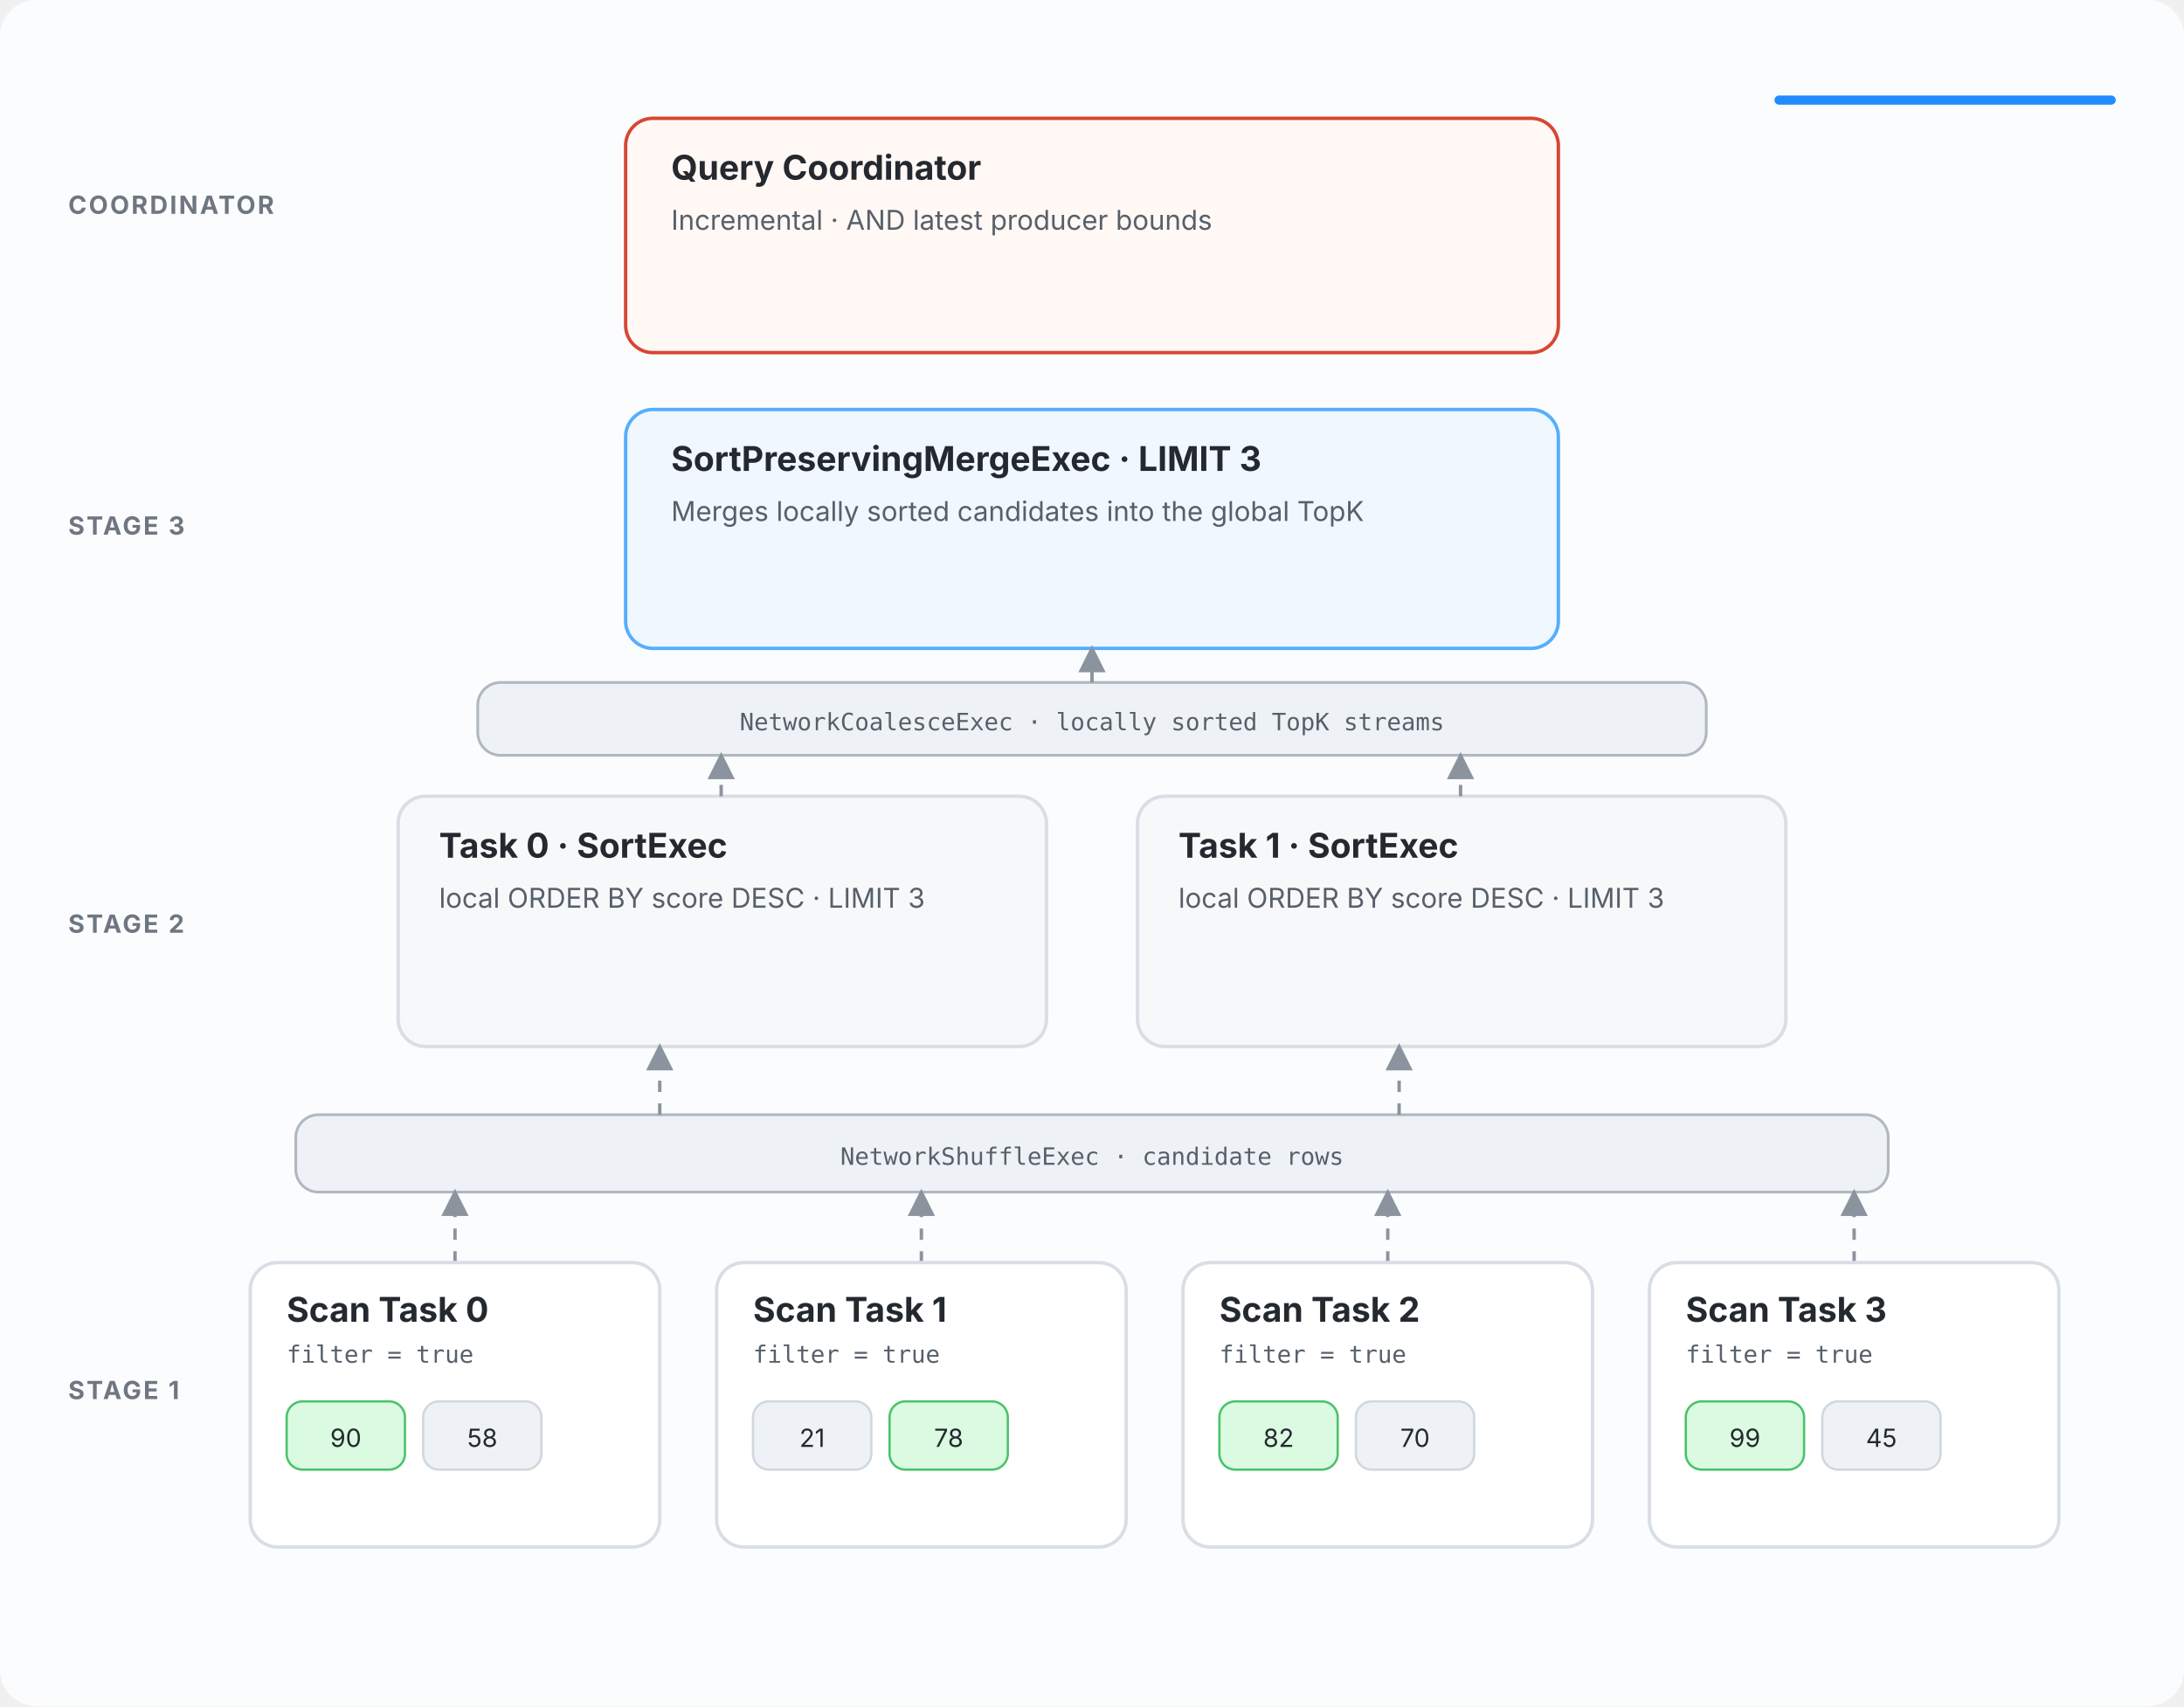
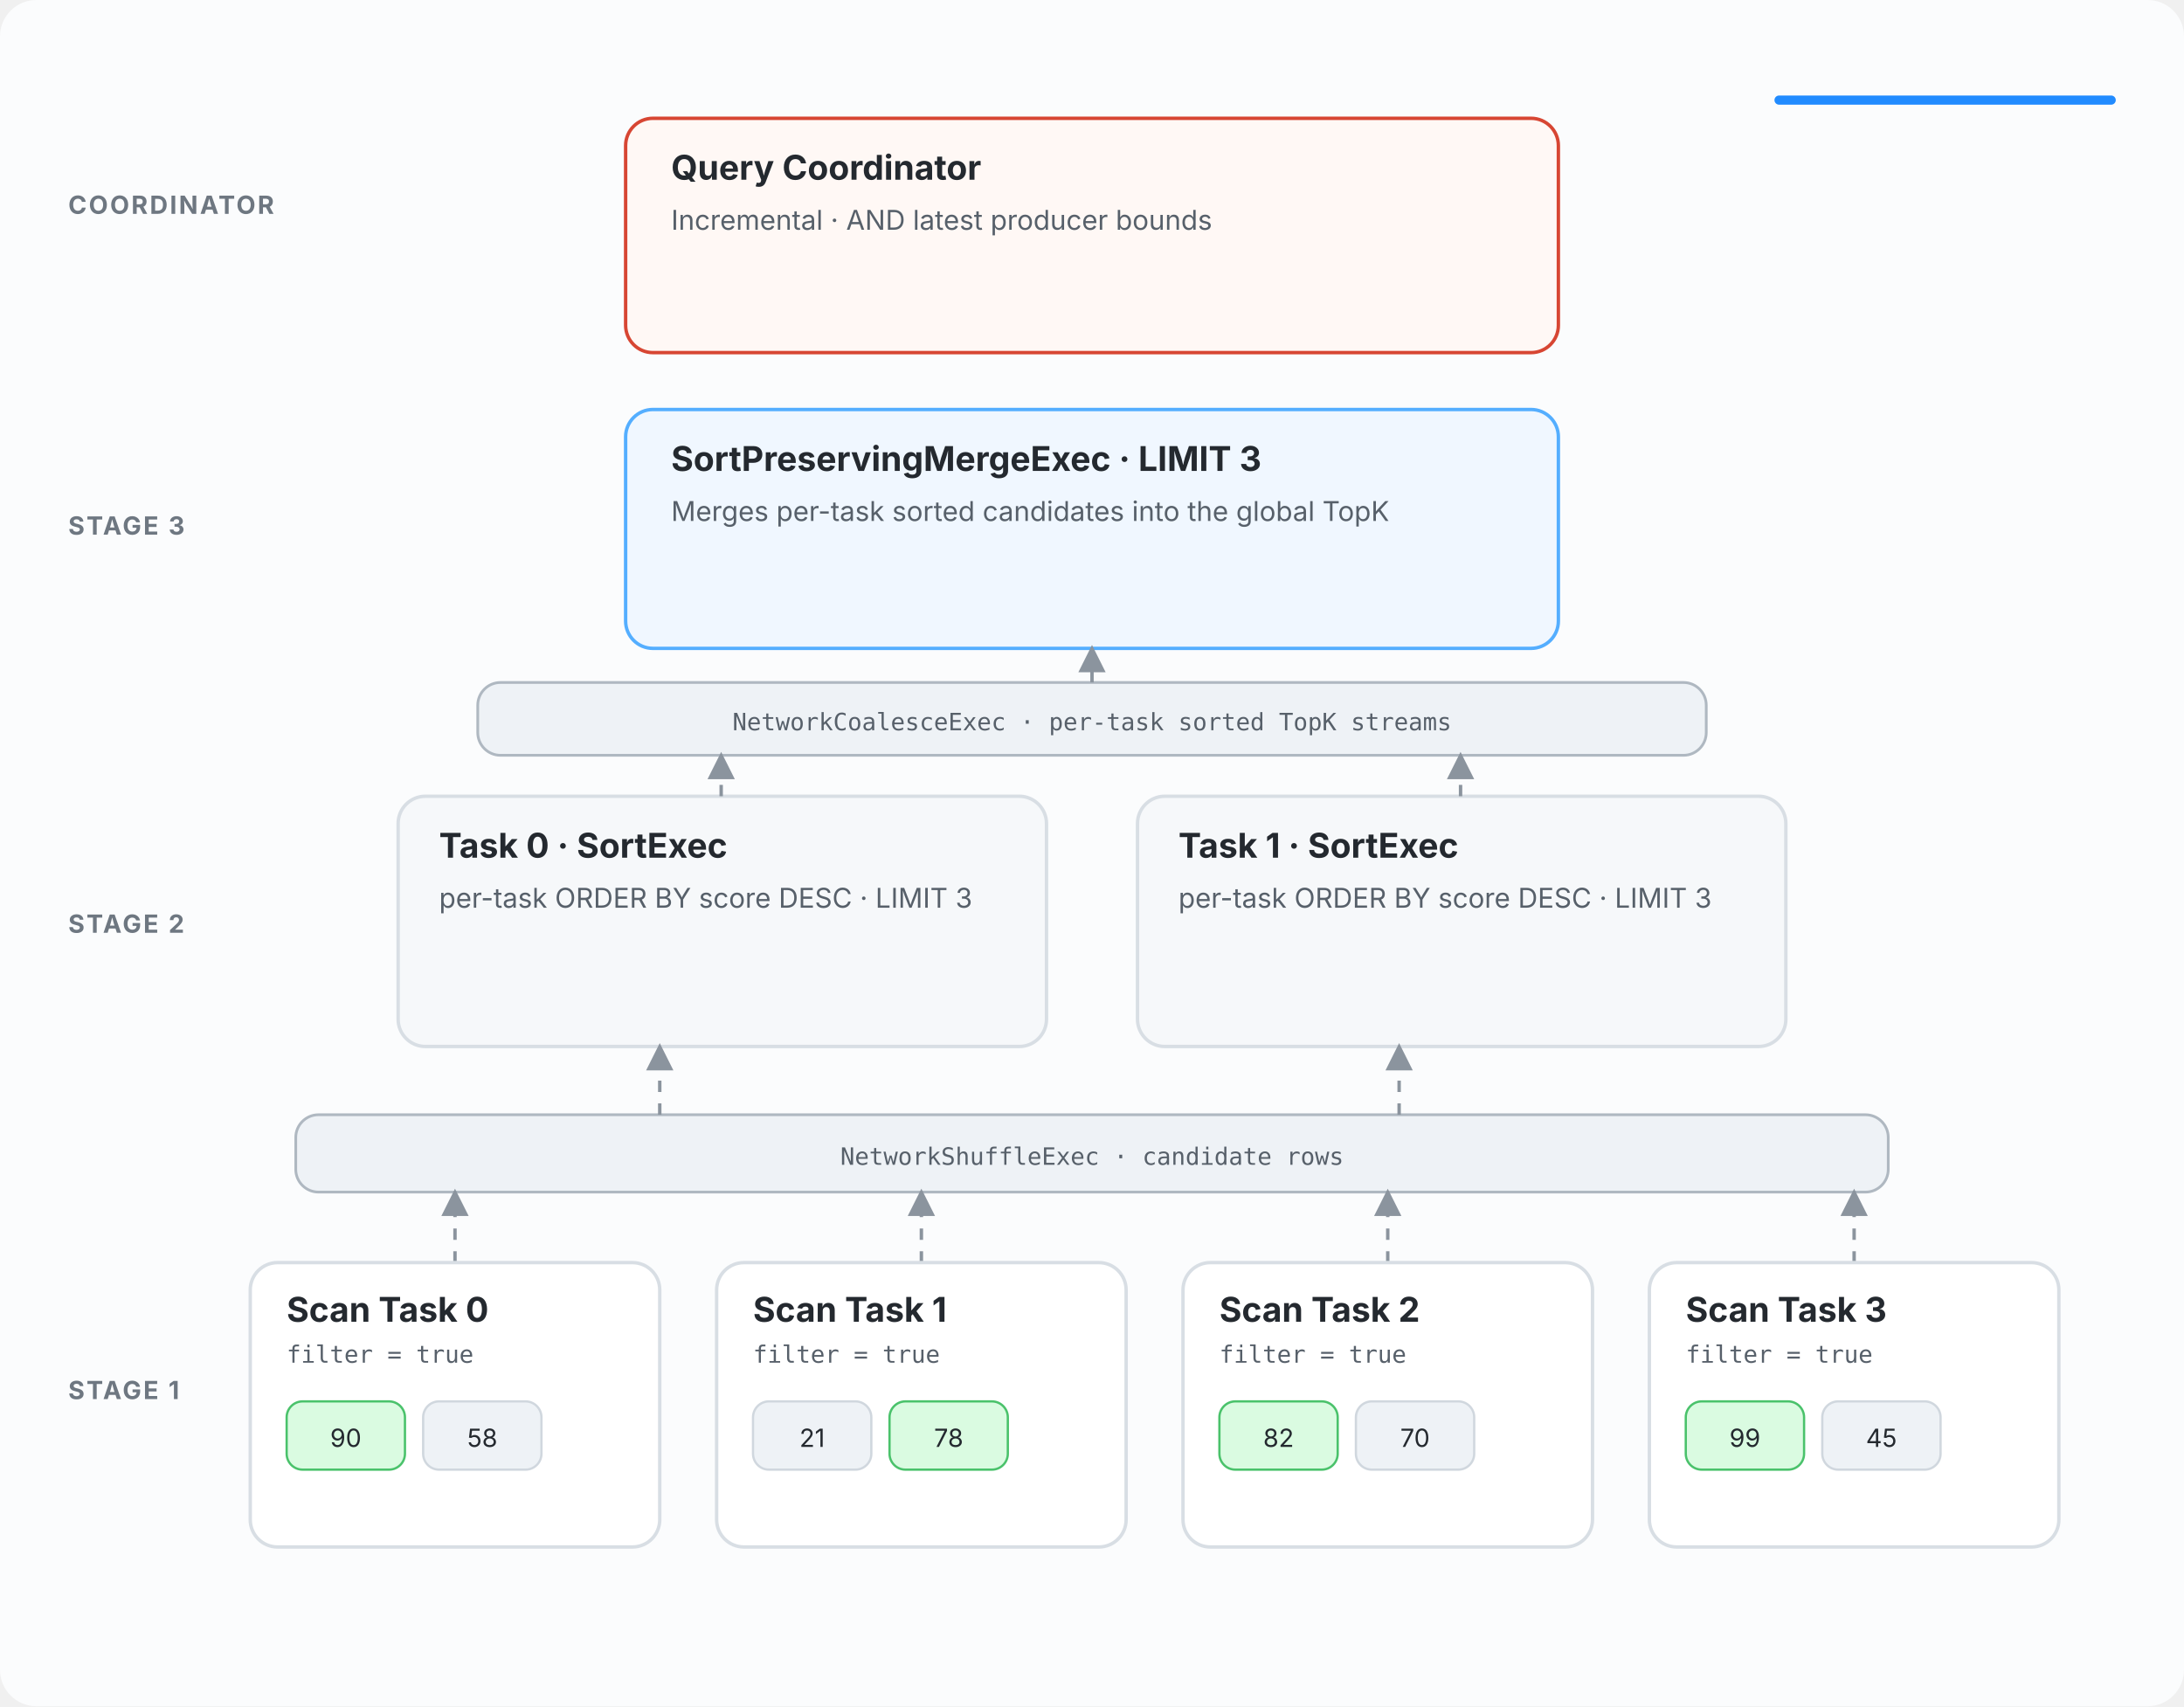
<svg xmlns="http://www.w3.org/2000/svg" viewBox="0 0 960 750" role="img" aria-labelledby="title desc">
  <defs>
    <marker id="data-arrow" markerWidth="8" markerHeight="8" refX="7" refY="4" orient="auto">
      <path d="M0 0L8 4L0 8Z" fill="#8b949e" />
    </marker>
    <marker id="filter-arrow" markerWidth="8" markerHeight="8" refX="7" refY="4" orient="auto">
      <path d="M0 0L8 4L0 8Z" fill="#d74633" />
    </marker>
    <style>
      .scene{font-family:Inter,ui-sans-serif,system-ui,-apple-system,"Segoe UI",sans-serif}.mono{font-family:ui-monospace,SFMono-Regular,Menlo,Consolas,monospace}.heading{fill:#24292f;font-size:15px;font-weight:650}.label{fill:#57606a;font-size:12px}.small{fill:#57606a;font-size:10.5px}.stage{fill:#6e7781;font-size:11px;font-weight:700;letter-spacing:.08em}.panel{fill:#fff;stroke:#d8dee4;stroke-width:1.5}.producer{fill:#f6f8fa;stroke:#d8dee4;stroke-width:1.5}.final{fill:#f0f7ff;stroke:#54aeff;stroke-width:1.5}.coord{fill:#fff8f5;stroke:#d74633;stroke-width:1.5}.network{fill:#eef2f6;stroke:#afb8c1;stroke-width:1.2}.data-flow{fill:none;stroke:#8b949e;stroke-width:1.5;stroke-dasharray:5 5;marker-end:url(#data-arrow)}.filter-up{fill:none;stroke:#d74633;stroke-width:2;marker-end:url(#filter-arrow)}.uplink{opacity:0;animation:uplink 12s linear infinite}.filter-bus{fill:none;stroke:#d74633;stroke-width:2}.filter-down{fill:none;stroke:#d74633;stroke-width:2;marker-end:url(#filter-arrow)}.row rect{fill:#eef2f6;stroke:#d0d7de}.row text{fill:#24292f;font-size:11px;text-anchor:middle}.keep rect{fill:#dafbe1;stroke:#4ac26b}.packet rect{fill:#fff1e5;stroke:#d74633;stroke-width:1.4}.packet text{fill:#9a2f22;font-size:10px;font-weight:650;text-anchor:middle}.data-chip rect{fill:#eaeef2;stroke:#afb8c1}.data-chip text{fill:#57606a;font-size:9px;text-anchor:middle}
      .progress-track{fill:#dbeafe}.progress-fill{fill:#218bff;transform-box:fill-box;transform-origin:left center;animation:progress 12s linear infinite}
      .data-chip{opacity:0;animation:dataUp 12s ease-in-out infinite}.local-g1{opacity:0;animation:localG1 12s linear infinite}.final-g1{opacity:0;animation:finalG1 12s linear infinite}.report-g1{opacity:0;animation:reportG1 12s linear infinite}.merged-g1{opacity:0;animation:mergedG1 12s linear infinite}.local-g2{opacity:0;animation:localG2 12s linear infinite}.final-g2{opacity:0;animation:finalG2 12s linear infinite}.report-g2{opacity:0;animation:reportG2 12s linear infinite}.merged-g2{opacity:0;animation:mergedG2 12s linear infinite}.downlink-route{opacity:0;stroke-dasharray:1800;stroke-dashoffset:1800;animation:downlinkRoute 12s linear infinite}.downlink-branches{opacity:0;animation:downlinkBranches 12s linear infinite}.filter-true{animation:filterTrue 12s linear infinite}.filter-early{opacity:0;animation:filterEarly 12s linear infinite}.filter-late{opacity:0;animation:filterLate 12s linear infinite}.drop-early{animation:dropEarly 12s linear infinite}.drop-late{animation:dropLate 12s linear infinite}.strike-early{opacity:0;animation:strikeEarly 12s linear infinite}.strike-late{opacity:0;animation:strikeLate 12s linear infinite}.status-data{opacity:0;animation:statusData 12s linear infinite}.status-first{opacity:0;animation:statusFirst 12s linear infinite}.status-early{opacity:0;animation:statusEarly 12s linear infinite}.status-late{opacity:0;animation:statusLate 12s linear infinite}
      @keyframes dataUp{0%,3%{opacity:0;transform:translateY(0)}6%,11%{opacity:1}15%{opacity:0;transform:translateY(-38px)}16%,57%{opacity:0;transform:translateY(0)}60%,63%{opacity:1}65%,100%{opacity:0;transform:translateY(-38px)}}@keyframes localG1{0%,10%{opacity:0}14%,66%{opacity:1}70%,100%{opacity:0}}@keyframes finalG1{0%,17%{opacity:0}21%,70%{opacity:1}74%,100%{opacity:0}}@keyframes uplink{0%,23%{opacity:0}27%,33%{opacity:1}37%,75%{opacity:0}78%,81%{opacity:1}84%,100%{opacity:0}}@keyframes reportG1{0%,24%{opacity:0}28%,32%{opacity:1}36%,100%{opacity:0}}@keyframes mergedG1{0%,31%{opacity:0}35%,81%{opacity:1}85%,100%{opacity:0}}@keyframes localG2{0%,66%{opacity:0}70%,96%{opacity:1}100%{opacity:0}}@keyframes finalG2{0%,70%{opacity:0}74%,96%{opacity:1}100%{opacity:0}}@keyframes reportG2{0%,75%{opacity:0}78%,81%{opacity:1}84%,100%{opacity:0}}@keyframes mergedG2{0%,81%{opacity:0}85%,97%{opacity:1}100%{opacity:0}}@keyframes downlinkRoute{0%,36%{opacity:0;stroke-dashoffset:1800}38%{opacity:1;stroke-dashoffset:1800}50%{opacity:1;stroke-dashoffset:0}54%{opacity:0;stroke-dashoffset:0}55%,86%{opacity:0;stroke-dashoffset:1800}88%{opacity:1;stroke-dashoffset:1800}96%{opacity:1;stroke-dashoffset:0}100%{opacity:0;stroke-dashoffset:0}}@keyframes downlinkBranches{0%,47%{opacity:0}51%,53%{opacity:1}56%,95%{opacity:0}98%,99%{opacity:1}100%{opacity:0}}@keyframes filterTrue{0%,49%{opacity:1}54%,100%{opacity:0}}@keyframes filterEarly{0%,49%{opacity:0}54%,96%{opacity:1}99%,100%{opacity:0}}@keyframes filterLate{0%,96%{opacity:0}99%{opacity:1}100%{opacity:0}}@keyframes dropEarly{0%,49%{opacity:1}54%,99%{opacity:.18}100%{opacity:1}}@keyframes dropLate{0%,96%{opacity:1}99%{opacity:.18}100%{opacity:1}}@keyframes strikeEarly{0%,49%{opacity:0}54%,99%{opacity:1}100%{opacity:0}}@keyframes strikeLate{0%,96%{opacity:0}99%{opacity:1}100%{opacity:0}}@keyframes statusData{0%,3%{opacity:0}6%,16%{opacity:1}20%,100%{opacity:0}}@keyframes statusFirst{0%,17%{opacity:0}21%,32%{opacity:1}36%,100%{opacity:0}}@keyframes statusEarly{0%,33%{opacity:0}37%,56%{opacity:1}60%,100%{opacity:0}}@keyframes statusLate{0%,57%{opacity:0}61%,97%{opacity:1}99%,100%{opacity:0}}
      @keyframes progress{from{transform:scaleX(0)}to{transform:scaleX(1)}}
      @media(prefers-reduced-motion:reduce){*{animation:none!important}.data-chip,.local-g1,.final-g1,.report-g1,.merged-g1,.filter-true,.filter-early,.status-data,.status-first,.status-early{opacity:0}.local-g2,.final-g2,.report-g2,.merged-g2,.uplink,.downlink-route,.downlink-branches,.filter-late,.strike-early,.strike-late,.status-late{opacity:1}.downlink-route{stroke-dashoffset:0}.drop-early,.drop-late{opacity:.18}}
    </style>
  </defs>
  <g class="scene">
    <rect width="960" height="750" rx="16" fill="#fbfcfd" />
    <g aria-label="Animation progress">
      <rect x="780" y="42" width="150" height="4" rx="2" class="progress-track" />
      <rect x="780" y="42" width="150" height="4" rx="2" class="progress-fill" />
    </g>
    <text x="30" y="94" class="stage">COORDINATOR</text>
    <rect x="275" y="52" width="410" height="103" rx="12" class="coord" />
    <text x="295" y="79" class="heading">Query Coordinator</text>
    <text x="295" y="101" class="label">Incremental · AND latest producer bounds</text>
    <g class="merged-g1">
      <text x="295" y="129" class="small mono">score &gt; 42 AND score &gt; 52  ⇒  score &gt; 52</text>
    </g>
    <g class="merged-g2">
      <text x="295" y="129" class="small mono">score &gt; 76 AND score &gt; 73  ⇒  score &gt; 76</text>
    </g>
    <text x="30" y="235" class="stage">STAGE 3</text>
    <rect x="275" y="180" width="410" height="105" rx="12" class="final" />
    <text x="295" y="207" class="heading">SortPreservingMergeExec · LIMIT 3</text>
-     <text x="295" y="229" class="label">Merges locally sorted candidates into the global TopK</text>
+     <text x="295" y="229" class="label">Merges per-task sorted candidates into the global TopK</text>
    <g class="final-g1">
-       <text x="295" y="259" class="small mono">local TopK streams remain ordered</text>
+       <text x="295" y="259" class="small mono">per-task TopK streams remain ordered</text>
    </g>
    <g class="final-g2">
      <text x="295" y="259" class="small mono">global TopK = [99, 90, 82]</text>
    </g>
    <rect x="210" y="300" width="540" height="32" rx="10" class="network" />
-     <text x="480" y="321" class="small mono" text-anchor="middle">NetworkCoalesceExec · locally sorted TopK streams</text>
+     <text x="480" y="321" class="small mono" text-anchor="middle">NetworkCoalesceExec · per-task sorted TopK streams</text>
    <path d="M480 300V285" class="data-flow" />
    <text x="30" y="410" class="stage">STAGE 2</text>
    <rect x="175" y="350" width="285" height="110" rx="12" class="producer" />
    <text x="193" y="377" class="heading">Task 0 · SortExec</text>
-     <text x="193" y="399" class="label">local ORDER BY score DESC · LIMIT 3</text>
+     <text x="193" y="399" class="label">per-task ORDER BY score DESC · LIMIT 3</text>
    <g class="local-g1">
      <text x="193" y="433" class="small mono">generation 1 · score &gt; 42</text>
    </g>
    <g class="local-g2">
      <text x="193" y="433" class="small mono">generation 2 · score &gt; 76</text>
    </g>
    <rect x="500" y="350" width="285" height="110" rx="12" class="producer" />
    <text x="518" y="377" class="heading">Task 1 · SortExec</text>
-     <text x="518" y="399" class="label">local ORDER BY score DESC · LIMIT 3</text>
+     <text x="518" y="399" class="label">per-task ORDER BY score DESC · LIMIT 3</text>
    <g class="local-g1">
      <text x="518" y="433" class="small mono">generation 1 · score &gt; 52</text>
    </g>
    <g class="local-g2">
      <text x="518" y="433" class="small mono">generation 2 · score &gt; 73</text>
    </g>
    <path d="M317 350V332" class="data-flow" />
    <path d="M642 350V332" class="data-flow" />
    <path d="M175 395H90V105H275" class="filter-up uplink" />
    <path d="M785 395H870V105H685" class="filter-up uplink" />
    <g class="report-g1 packet" transform="translate(70 246)">
      <rect width="76" height="24" rx="7" />
      <text x="38" y="16">&gt; 42 · g1</text>
    </g>
    <g class="report-g2 packet" transform="translate(70 246)">
      <rect width="76" height="24" rx="7" />
      <text x="38" y="16">&gt; 76 · g2</text>
    </g>
    <g class="report-g1 packet" transform="translate(814 246)">
      <rect width="76" height="24" rx="7" />
      <text x="38" y="16">&gt; 52 · g1</text>
    </g>
    <g class="report-g2 packet" transform="translate(814 246)">
      <rect width="76" height="24" rx="7" />
      <text x="38" y="16">&gt; 73 · g2</text>
    </g>
    <rect x="130" y="490" width="700" height="34" rx="10" class="network" />
    <text x="480" y="512" class="small mono" text-anchor="middle">NetworkShuffleExec · candidate rows</text>
    <path d="M290 490V460" class="data-flow" />
    <path d="M615 490V460" class="data-flow" />
    <path d="M685 125H925V537H135" class="filter-bus downlink-route" />
    <g class="downlink-branches">
      <path d="M225 537V555" class="filter-down" />
      <path d="M430 537V555" class="filter-down" />
      <path d="M635 537V555" class="filter-down" />
      <path d="M840 537V555" class="filter-down" />
    </g>
    <text x="30" y="615" class="stage">STAGE 1</text>
    <path d="M200 555V524" class="data-flow" />
    <path d="M405 555V524" class="data-flow" />
    <path d="M610 555V524" class="data-flow" />
    <path d="M815 555V524" class="data-flow" />
    <g transform="translate(183 540)">
      <g class="data-chip">
        <rect width="34" height="20" rx="5" />
        <text x="17" y="14">rows</text>
      </g>
    </g>
    <g transform="translate(388 540)">
      <g class="data-chip">
        <rect width="34" height="20" rx="5" />
        <text x="17" y="14">rows</text>
      </g>
    </g>
    <g transform="translate(593 540)">
      <g class="data-chip">
        <rect width="34" height="20" rx="5" />
        <text x="17" y="14">rows</text>
      </g>
    </g>
    <g transform="translate(798 540)">
      <g class="data-chip">
        <rect width="34" height="20" rx="5" />
        <text x="17" y="14">rows</text>
      </g>
    </g>
    <rect x="110" y="555" width="180" height="125" rx="12" class="panel" />
    <text x="126" y="581" class="heading">Scan Task 0</text>
    <g transform="translate(126 599)">
      <text class="filter-true small mono">filter = true</text>
      <text class="filter-early small mono">score &gt; 52</text>
      <text class="filter-late small mono">score &gt; 76</text>
    </g>
    <g class="row keep" transform="translate(126 616)">
      <rect width="52" height="30" rx="7" />
      <text x="26" y="20">90</text>
    </g>
    <g class="row drop-late" transform="translate(186 616)">
      <rect width="52" height="30" rx="7" />
      <text x="26" y="20">58</text>
    </g>
    <g class="strike-late" stroke="#cf222e" stroke-width="2.4">
      <path d="M195 631h34" />
    </g>
    <rect x="315" y="555" width="180" height="125" rx="12" class="panel" />
    <text x="331" y="581" class="heading">Scan Task 1</text>
    <g transform="translate(331 599)">
      <text class="filter-true small mono">filter = true</text>
      <text class="filter-early small mono">score &gt; 52</text>
      <text class="filter-late small mono">score &gt; 76</text>
    </g>
    <g class="row drop-early" transform="translate(331 616)">
      <rect width="52" height="30" rx="7" />
      <text x="26" y="20">21</text>
    </g>
    <g class="row keep" transform="translate(391 616)">
      <rect width="52" height="30" rx="7" />
      <text x="26" y="20">78</text>
    </g>
    <g class="strike-early" stroke="#cf222e" stroke-width="2.4">
      <path d="M340 631h34" />
    </g>
    <rect x="520" y="555" width="180" height="125" rx="12" class="panel" />
    <text x="536" y="581" class="heading">Scan Task 2</text>
    <g transform="translate(536 599)">
      <text class="filter-true small mono">filter = true</text>
      <text class="filter-early small mono">score &gt; 52</text>
      <text class="filter-late small mono">score &gt; 76</text>
    </g>
    <g class="row keep" transform="translate(536 616)">
      <rect width="52" height="30" rx="7" />
      <text x="26" y="20">82</text>
    </g>
    <g class="row drop-late" transform="translate(596 616)">
      <rect width="52" height="30" rx="7" />
      <text x="26" y="20">70</text>
    </g>
    <g class="strike-late" stroke="#cf222e" stroke-width="2.4">
      <path d="M605 631h34" />
    </g>
    <rect x="725" y="555" width="180" height="125" rx="12" class="panel" />
    <text x="741" y="581" class="heading">Scan Task 3</text>
    <g transform="translate(741 599)">
      <text class="filter-true small mono">filter = true</text>
      <text class="filter-early small mono">score &gt; 52</text>
      <text class="filter-late small mono">score &gt; 76</text>
    </g>
    <g class="row keep" transform="translate(741 616)">
      <rect width="52" height="30" rx="7" />
      <text x="26" y="20">99</text>
    </g>
    <g class="row drop-early" transform="translate(801 616)">
      <rect width="52" height="30" rx="7" />
      <text x="26" y="20">45</text>
    </g>
    <g class="strike-early" stroke="#cf222e" stroke-width="2.4">
      <path d="M810 631h34" />
    </g>
    <g transform="translate(480 721)" text-anchor="middle">
-       <text class="status-data label">Rows reach the local TopK sorts.</text>
-       <text class="status-first label">Local candidates feed SortPreservingMerge while their bounds travel to the coordinator.</text>
+       <text class="status-data label">Rows reach the per-task TopK sorts.</text>
+       <text class="status-first label">Per-task candidates feed SortPreservingMerge while their bounds travel to the coordinator.</text>
      <text class="status-early label">The coordinator intersects &gt; 42 AND &gt; 52, then sends &gt; 52 to every scan.</text>
      <text class="status-late label">The next generation repeats the path and tightens the filter to &gt; 76.</text>
    </g>
  </g>
</svg>
